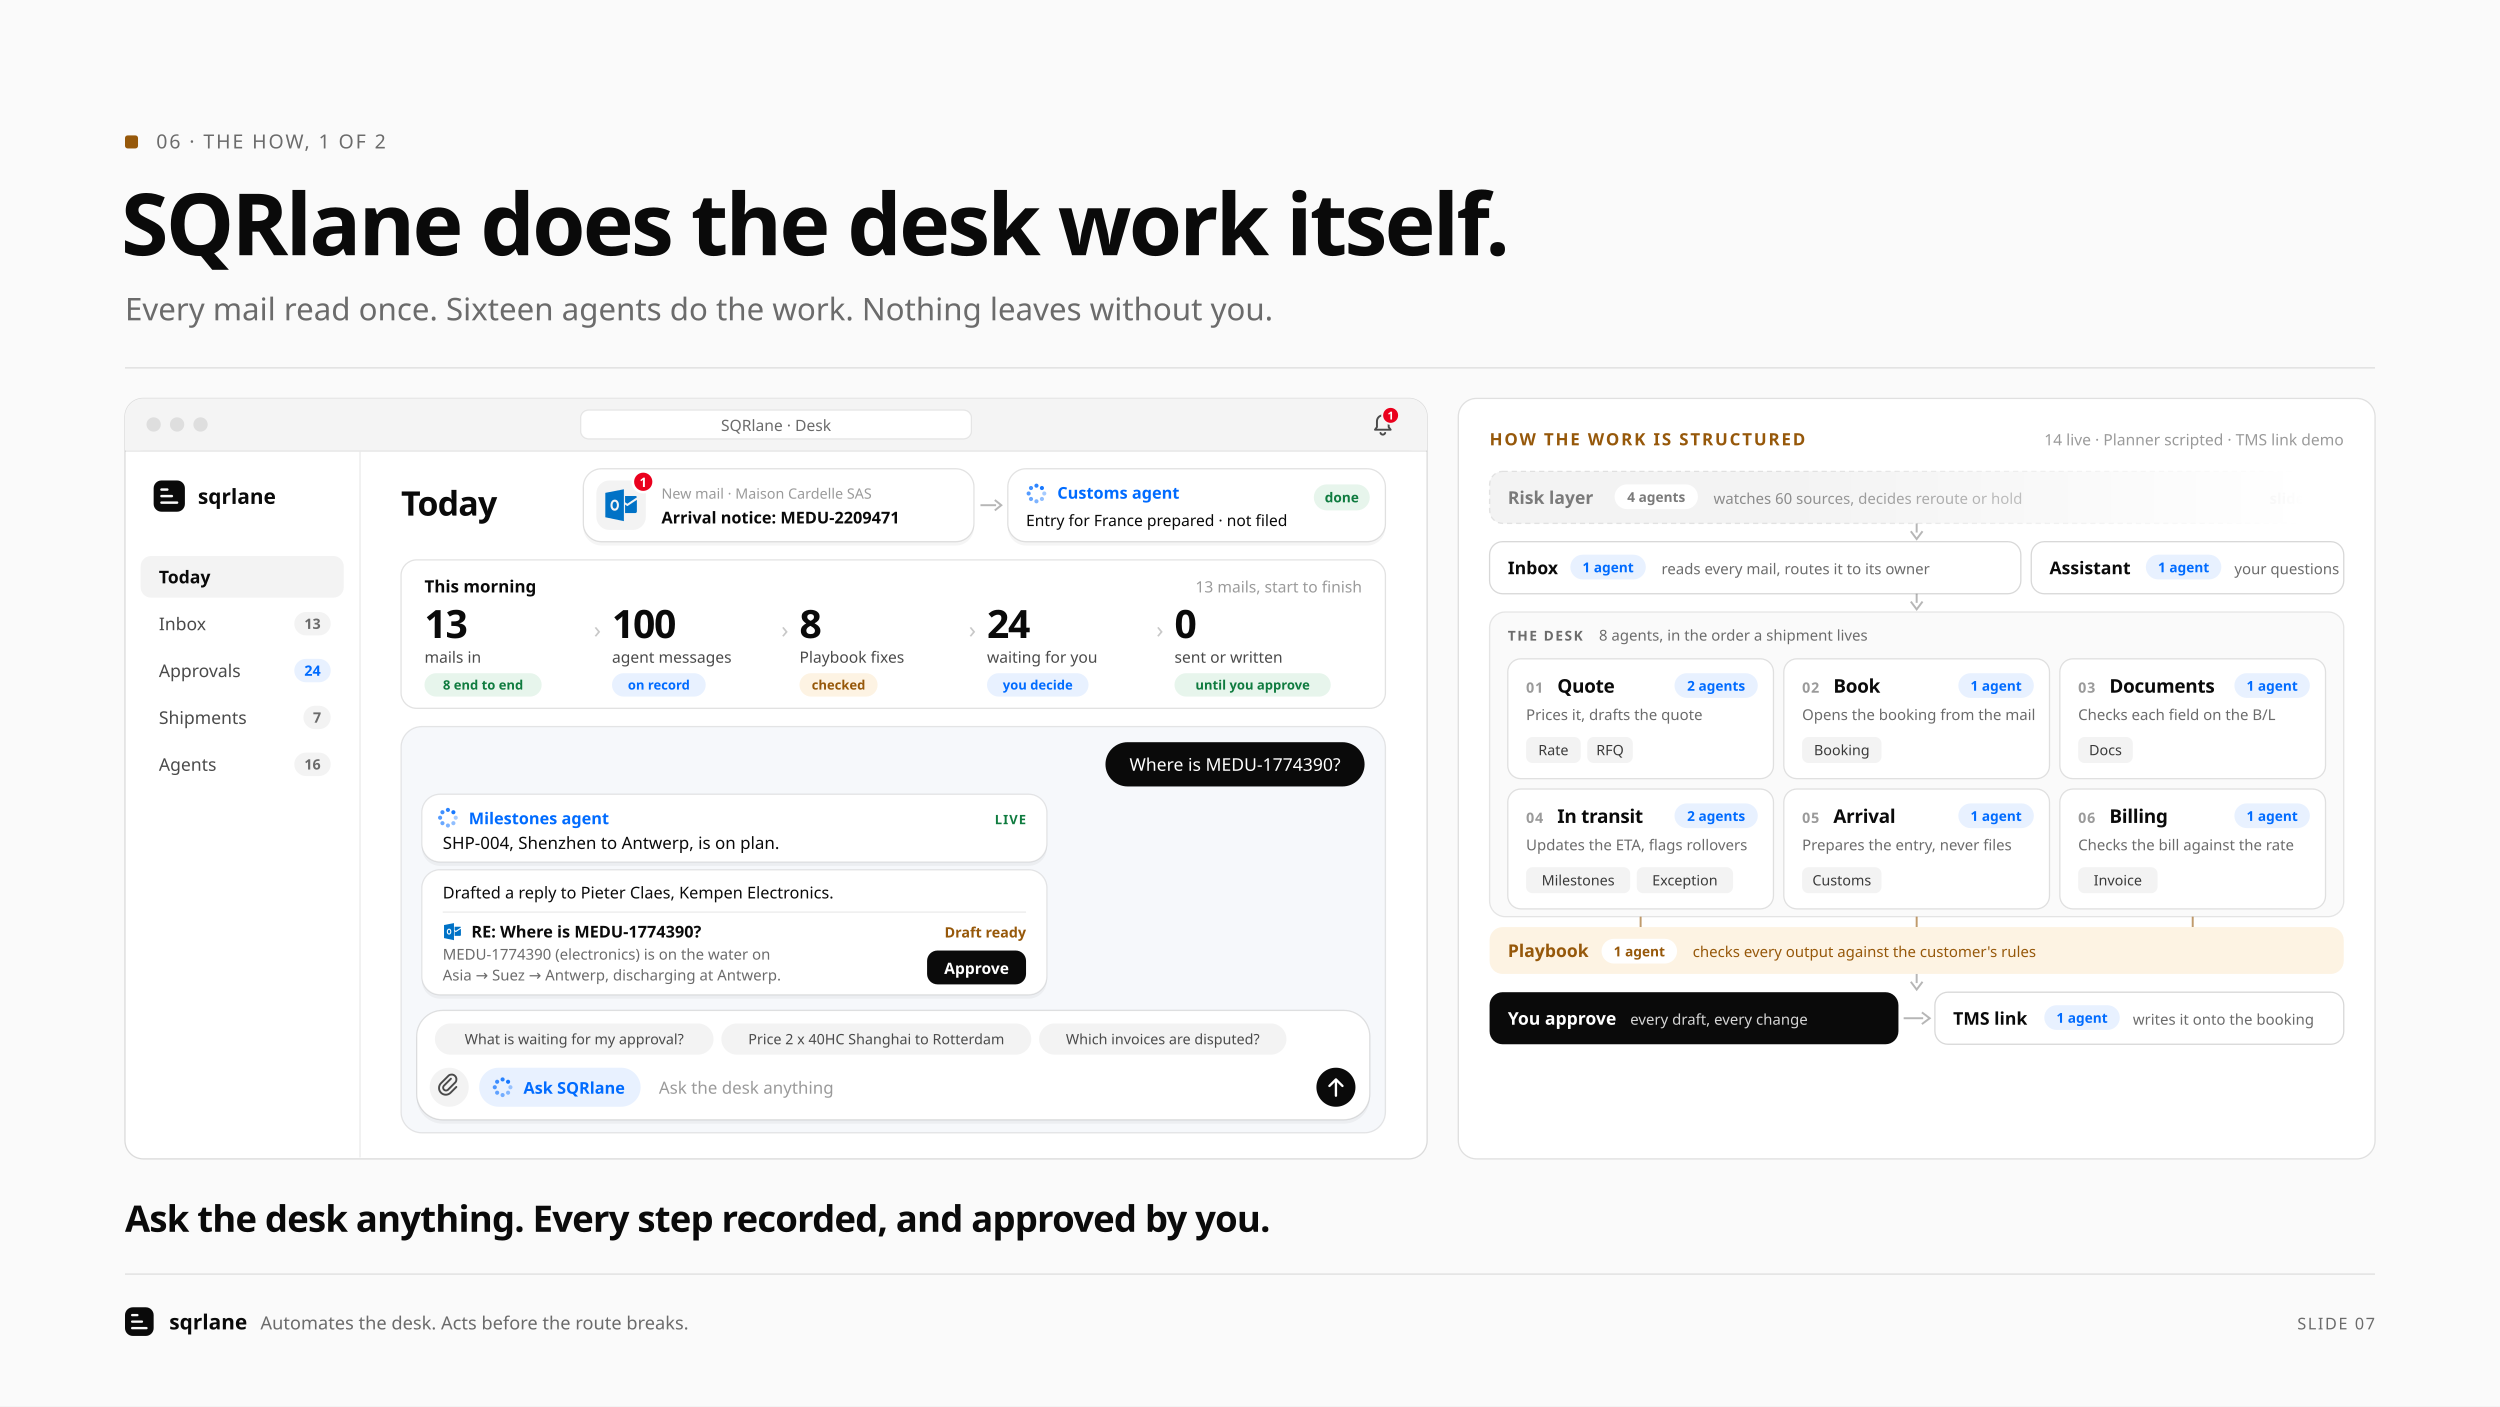
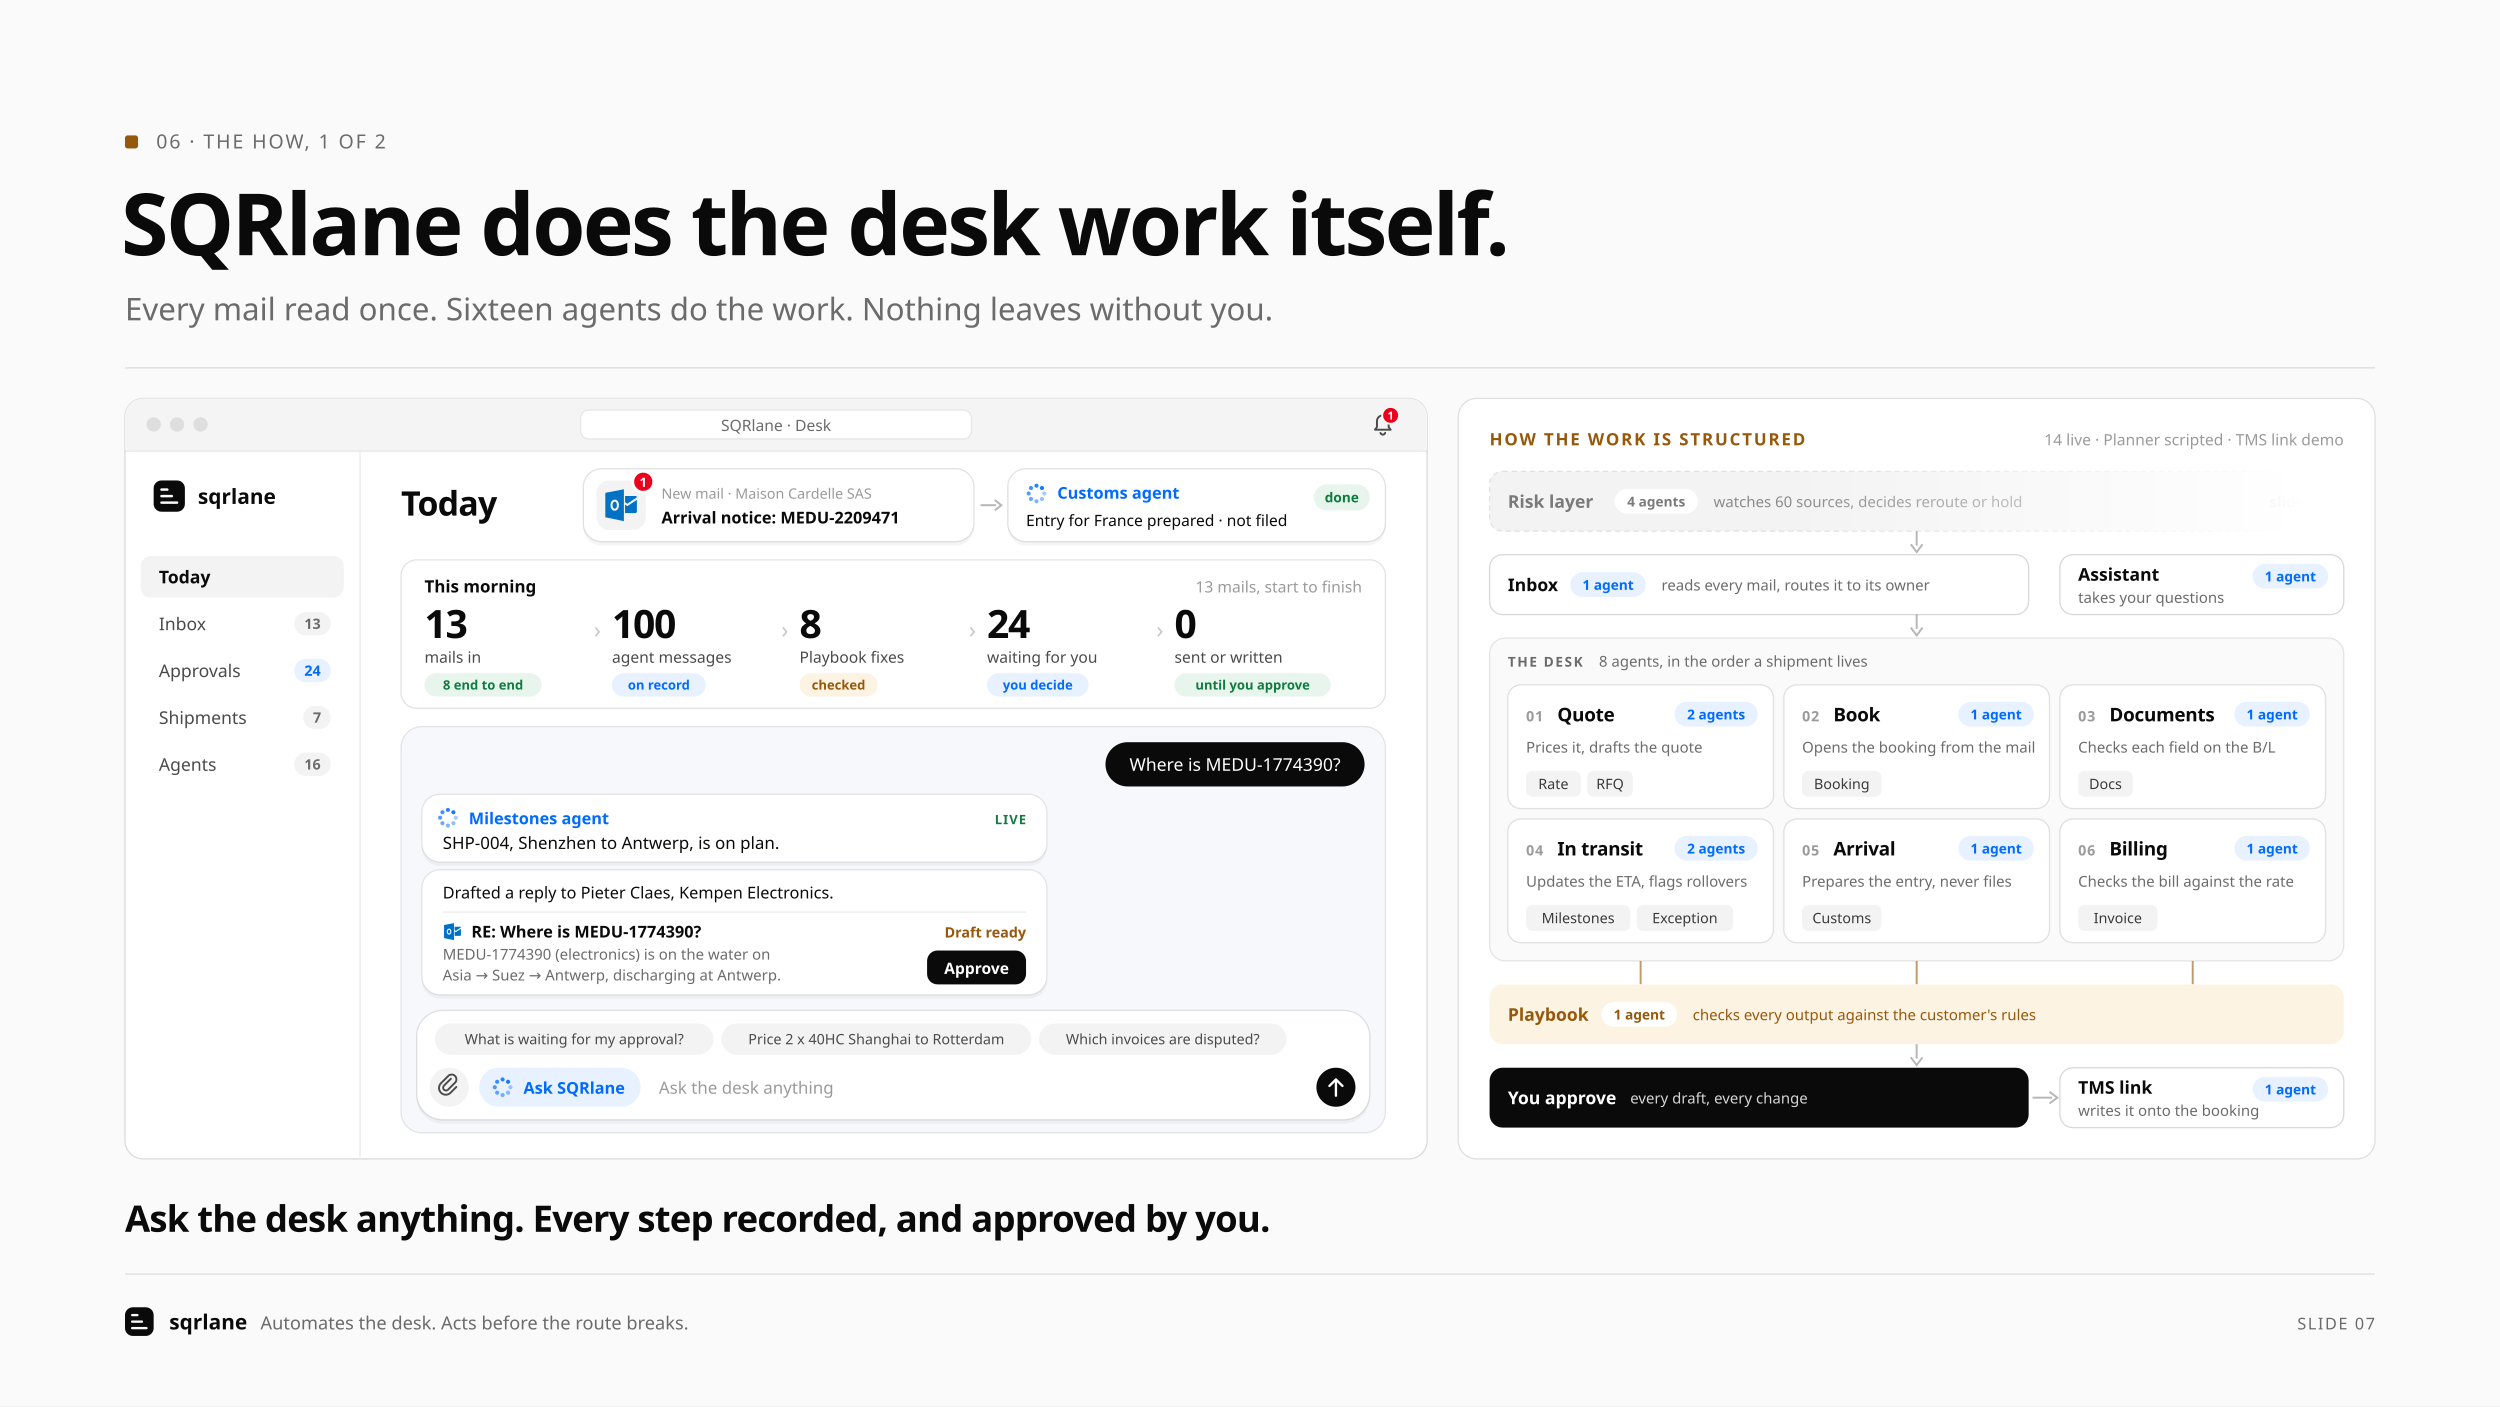
<svg xmlns="http://www.w3.org/2000/svg" width="1920" height="1080" viewBox="0 0 1920 1080">
  <rect id="background" x="0" y="0" width="1920" height="1080" fill="#FAFAFA" />
  <g id="header">
    <rect x="96" y="104" width="10" height="10" rx="2" fill="#96580A" />
    <text x="120" y="114" font-family="Geist" font-size="15" font-weight="500" fill="#6B6B6B" letter-spacing="1.44">06 · THE HOW, 1 OF 2</text>
    <text x="93" y="196" font-family="Geist" font-size="66" font-weight="600" fill="#0A0A0A" letter-spacing="-2">SQRlane does the desk work itself.</text>
    <text x="96" y="246" font-family="Geist" font-size="24" font-weight="400" fill="#6B6B6B">Every mail read once. Sixteen agents do the work. Nothing leaves without you.</text>
    <rect x="96" y="282" width="1728" height="1" fill="#0A0A0A" fill-opacity="0.12" />
  </g>
  <g id="dashboard">
    <rect x="96" y="306" width="1000" height="584" rx="14" fill="#FFFFFF" stroke="#0A0A0A" stroke-opacity="0.14" />
    <g id="window-bar">
      <rect x="96" y="306" width="1000" height="40" rx="14" fill="#F4F4F4" />
      <rect x="96" y="332" width="1000" height="14" fill="#F4F4F4" />
      <rect x="96" y="346" width="1000" height="1" fill="#0A0A0A" fill-opacity="0.09" />
      <circle cx="118" cy="326" r="5.5" fill="#DEDEDE" />
      <circle cx="136" cy="326" r="5.5" fill="#DEDEDE" />
      <circle cx="154" cy="326" r="5.5" fill="#DEDEDE" />
      <rect x="446.0" y="315" width="300" height="22" rx="6" fill="#FFFFFF" stroke="#0A0A0A" stroke-opacity="0.08" />
      <text x="596.0" y="331" font-family="Geist" font-size="12" font-weight="500" fill="#6B6B6B" text-anchor="middle">SQRlane · Desk</text>
    </g>
    <g id="sidebar">
      <rect x="276" y="347" width="1" height="542" fill="#0A0A0A" fill-opacity="0.08" />
      <rect x="118" y="369" width="24" height="24" rx="6" fill="#0A0A0A" />
      <path d="M124 386h12 M124 381h8 M124 376h4.5" stroke="#FAFAFA" stroke-width="1.9" stroke-linecap="round" fill="none" />
      <text x="152" y="387" font-family="Geist" font-size="16" font-weight="600" fill="#0A0A0A">sqrlane</text>
      <rect x="108" y="427" width="156" height="32" rx="8" fill="#F3F3F3" />
      <text x="122" y="448" font-family="Geist" font-size="13.5" font-weight="600" fill="#0A0A0A">Today</text>
      <text x="122" y="484" font-family="Geist" font-size="13.5" font-weight="500" fill="#4A4A4A">Inbox</text>
      <rect x="226" y="470" width="28" height="18" rx="9" fill="#F3F3F3" />
      <text x="240.0" y="483" font-family="Geist" font-size="11" font-weight="600" fill="#6B6B6B" text-anchor="middle">13</text>
      <text x="122" y="520" font-family="Geist" font-size="13.5" font-weight="500" fill="#4A4A4A">Approvals</text>
      <rect x="226" y="506" width="28" height="18" rx="9" fill="#E8F1FF" />
      <text x="240.0" y="519" font-family="Geist" font-size="11" font-weight="600" fill="#006BFF" text-anchor="middle">24</text>
      <text x="122" y="556" font-family="Geist" font-size="13.5" font-weight="500" fill="#4A4A4A">Shipments</text>
      <rect x="233" y="542" width="21" height="18" rx="9" fill="#F3F3F3" />
      <text x="243.5" y="555" font-family="Geist" font-size="11" font-weight="600" fill="#6B6B6B" text-anchor="middle">7</text>
      <text x="122" y="592" font-family="Geist" font-size="13.5" font-weight="500" fill="#4A4A4A">Agents</text>
      <rect x="226" y="578" width="28" height="18" rx="9" fill="#F3F3F3" />
      <text x="240.0" y="591" font-family="Geist" font-size="11" font-weight="600" fill="#6B6B6B" text-anchor="middle">16</text>
    </g>
    <g id="notifications">
      <path d="M1056 330 h12 l-1.5 -2 v-4.5 a4.5 4.5 0 0 0 -9 0 v4.5 z M1060.2 332.5 a1.9 1.9 0 0 0 3.6 0" stroke="#4A4A4A" stroke-width="1.5" fill="none" stroke-linejoin="round" stroke-linecap="round" />
      <circle cx="1068" cy="319" r="6.5" fill="#EA001D" stroke="#F4F4F4" stroke-width="1.5" />
      <text x="1068" y="322.2" font-family="Geist" font-size="8.5" font-weight="700" fill="#FFFFFF" text-anchor="middle">1</text>
    </g>
    <g id="page-header">
      <text x="308" y="396" font-family="Geist" font-size="26" font-weight="600" fill="#0A0A0A" letter-spacing="-0.6">Today</text>
    </g>
    <g id="popup-mail">
      <rect x="448" y="363" width="300" height="56" rx="14" fill="#0A0A0A" fill-opacity="0.04" />
      <rect x="448" y="360" width="300" height="56" rx="14" fill="#FFFFFF" stroke="#0A0A0A" stroke-opacity="0.12" />
      <rect x="458" y="369" width="38" height="38" rx="10" fill="#F3F3F3" />
      <g id="mark-outlook" transform="translate(463.0 374.0) scale(0.875)">
        <path fill="#0072c6" d="M19.484 7.937v5.477l1.916 1.205a.5.5 0 0 0 .21 0l8.238-5.554a1.174 1.174 0 0 0-.959-1.128Z" />
        <path fill="#0072c6" d="m19.484 15.457l1.747 1.2a.52.52 0 0 0 .543 0c-.3.181 8.073-5.378 8.073-5.378v10.066a1.408 1.408 0 0 1-1.49 1.555h-8.874zm-9.044-2.525a1.61 1.61 0 0 0-1.42.838a4.13 4.13 0 0 0-.526 2.218A4.05 4.05 0 0 0 9.02 18.2a1.6 1.6 0 0 0 2.771.022a4 4 0 0 0 .515-2.2a4.37 4.37 0 0 0-.5-2.281a1.54 1.54 0 0 0-1.366-.809" />
        <path fill="#0072c6" d="M2.153 5.155v21.427L18.453 30V2Zm10.908 14.336a3.23 3.23 0 0 1-2.7 1.361a3.19 3.19 0 0 1-2.64-1.318A5.46 5.46 0 0 1 6.706 16.1a5.87 5.87 0 0 1 1.036-3.616a3.27 3.27 0 0 1 2.744-1.384a3.12 3.12 0 0 1 2.61 1.321a5.64 5.64 0 0 1 1 3.484a5.76 5.76 0 0 1-1.035 3.586" />
      </g>
      <circle cx="494" cy="370" r="8" fill="#EA001D" stroke="#FFFFFF" stroke-width="2" />
      <text x="494" y="374" font-family="Geist" font-size="10" font-weight="700" fill="#FFFFFF" text-anchor="middle">1</text>
      <text x="508" y="383" font-family="Geist" font-size="11" font-weight="500" fill="#9A9A9A">New mail · Maison Cardelle SAS</text>
      <text x="508" y="402" font-family="Geist" font-size="12.5" font-weight="600" fill="#0A0A0A">Arrival notice: MEDU-2209471</text>
    </g>
    <path d="M753 388.0 L765 388.0" stroke="#0A0A0A" stroke-opacity="0.3" stroke-width="1.5" fill="none" />
    <path d="M764 384.0 L769 388.0 L764 392.0" stroke="#0A0A0A" stroke-opacity="0.3" stroke-width="1.5" fill="none" />
    <g id="popup-agent">
      <rect x="774" y="363" width="290" height="56" rx="14" fill="#0A0A0A" fill-opacity="0.04" />
      <rect x="774" y="360" width="290" height="56" rx="14" fill="#FFFFFF" stroke="#0A0A0A" stroke-opacity="0.12" />
      <circle cx="802.0" cy="379.0" r="1.6" fill="#006BFF" fill-opacity="0.35" />
      <circle cx="800.2" cy="383.2" r="1.6" fill="#006BFF" fill-opacity="0.43" />
      <circle cx="796.0" cy="385.0" r="1.6" fill="#006BFF" fill-opacity="0.51" />
      <circle cx="791.8" cy="383.2" r="1.6" fill="#006BFF" fill-opacity="0.59" />
      <circle cx="790.0" cy="379.0" r="1.6" fill="#006BFF" fill-opacity="0.67" />
      <circle cx="791.8" cy="374.8" r="1.6" fill="#006BFF" fill-opacity="0.75" />
      <circle cx="796.0" cy="373.0" r="1.6" fill="#006BFF" fill-opacity="0.83" />
      <circle cx="800.2" cy="374.8" r="1.6" fill="#006BFF" fill-opacity="0.91" />
      <text x="812" y="383" font-family="Geist" font-size="12.5" font-weight="600" fill="#006BFF">Customs agent</text>
      <g id="customs-done">
        <rect x="1009" y="372" width="43" height="20" rx="10.0" fill="#E7F5EC" />
        <text x="1030.5" y="385.78" font-family="Geist" font-size="10.5" font-weight="600" fill="#0F7B3F" text-anchor="middle">done</text>
      </g>
      <g id="customs-result">
        <text x="788" y="404" font-family="Geist" font-size="12" font-weight="400" fill="#0A0A0A">Entry for France prepared · not filed</text>
      </g>
    </g>
    <g id="the-morning">
      <rect x="308" y="430" width="756" height="114" rx="12" fill="#FFFFFF" stroke="#0A0A0A" stroke-opacity="0.12" />
      <text x="326" y="455" font-family="Geist" font-size="13" font-weight="600" fill="#0A0A0A">This morning</text>
      <text x="1046" y="455" font-family="Geist" font-size="12" font-weight="400" fill="#9A9A9A" text-anchor="end">13 mails, start to finish</text>
      <text x="326.0" y="490" font-family="Geist" font-size="30" font-weight="600" fill="#0A0A0A" letter-spacing="-1">13</text>
      <text x="326.0" y="509" font-family="Geist" font-size="12" font-weight="500" fill="#4A4A4A">mails in</text>
      <rect x="326.0" y="517" width="90" height="18" rx="9.0" fill="#E7F5EC" />
      <text x="371.0" y="529.6" font-family="Geist" font-size="10" font-weight="600" fill="#0F7B3F" text-anchor="middle">8 end to end</text>
      <text x="456.0" y="490" font-family="Geist" font-size="18" font-weight="400" fill="#C8C8C8">›</text>
      <text x="470.0" y="490" font-family="Geist" font-size="30" font-weight="600" fill="#0A0A0A" letter-spacing="-1">100</text>
      <text x="470.0" y="509" font-family="Geist" font-size="12" font-weight="500" fill="#4A4A4A">agent messages</text>
      <rect x="470.0" y="517" width="72" height="18" rx="9.0" fill="#E8F1FF" />
      <text x="506.0" y="529.6" font-family="Geist" font-size="10" font-weight="600" fill="#006BFF" text-anchor="middle">on record</text>
      <text x="600.0" y="490" font-family="Geist" font-size="18" font-weight="400" fill="#C8C8C8">›</text>
      <text x="614.0" y="490" font-family="Geist" font-size="30" font-weight="600" fill="#0A0A0A" letter-spacing="-1">8</text>
      <text x="614.0" y="509" font-family="Geist" font-size="12" font-weight="500" fill="#4A4A4A">Playbook fixes</text>
      <rect x="614.0" y="517" width="60" height="18" rx="9.0" fill="#FDF3E3" />
      <text x="644.0" y="529.6" font-family="Geist" font-size="10" font-weight="600" fill="#96580A" text-anchor="middle">checked</text>
      <text x="744.0" y="490" font-family="Geist" font-size="18" font-weight="400" fill="#C8C8C8">›</text>
      <text x="758.0" y="490" font-family="Geist" font-size="30" font-weight="600" fill="#0A0A0A" letter-spacing="-1">24</text>
      <text x="758.0" y="509" font-family="Geist" font-size="12" font-weight="500" fill="#4A4A4A">waiting for you</text>
      <rect x="758.0" y="517" width="78" height="18" rx="9.0" fill="#E8F1FF" />
      <text x="797.0" y="529.6" font-family="Geist" font-size="10" font-weight="600" fill="#006BFF" text-anchor="middle">you decide</text>
      <text x="888.0" y="490" font-family="Geist" font-size="18" font-weight="400" fill="#C8C8C8">›</text>
      <text x="902.0" y="490" font-family="Geist" font-size="30" font-weight="600" fill="#0A0A0A" letter-spacing="-1">0</text>
      <text x="902.0" y="509" font-family="Geist" font-size="12" font-weight="500" fill="#4A4A4A">sent or written</text>
      <rect x="902.0" y="517" width="120" height="18" rx="9.0" fill="#E7F5EC" />
      <text x="962.0" y="529.6" font-family="Geist" font-size="10" font-weight="600" fill="#0F7B3F" text-anchor="middle">until you approve</text>
    </g>
    <g id="chat-window">
      <rect x="308" y="558" width="756" height="312" rx="16" fill="#F6F8FB" stroke="#0A0A0A" stroke-opacity="0.10" />
      <g id="chat-question">
        <rect x="849" y="570" width="199" height="34" rx="17" fill="#0A0A0A" />
        <text x="948.5" y="592" font-family="Geist" font-size="13.5" font-weight="500" fill="#FFFFFF" text-anchor="middle">Where is MEDU-1774390?</text>
      </g>
      <g id="chat-answer">
        <rect x="324" y="613" width="480" height="52" rx="14" fill="#0A0A0A" fill-opacity="0.04" />
        <rect x="324" y="610" width="480" height="52" rx="14" fill="#FFFFFF" stroke="#0A0A0A" stroke-opacity="0.1" />
        <circle cx="350.0" cy="628.0" r="1.6" fill="#006BFF" fill-opacity="0.35" />
        <circle cx="348.2" cy="632.2" r="1.6" fill="#006BFF" fill-opacity="0.43" />
        <circle cx="344.0" cy="634.0" r="1.6" fill="#006BFF" fill-opacity="0.51" />
        <circle cx="339.8" cy="632.2" r="1.6" fill="#006BFF" fill-opacity="0.59" />
        <circle cx="338.0" cy="628.0" r="1.6" fill="#006BFF" fill-opacity="0.67" />
        <circle cx="339.8" cy="623.8" r="1.6" fill="#006BFF" fill-opacity="0.75" />
        <circle cx="344.0" cy="622.0" r="1.6" fill="#006BFF" fill-opacity="0.83" />
        <circle cx="348.2" cy="623.8" r="1.6" fill="#006BFF" fill-opacity="0.91" />
        <text x="360" y="633" font-family="Geist" font-size="12.5" font-weight="600" fill="#006BFF">Milestones agent</text>
        <text x="788" y="633" font-family="Geist" font-size="10" font-weight="700" fill="#0F7B3F" text-anchor="end" letter-spacing="0.8">LIVE</text>
        <text x="340" y="652" font-family="Geist" font-size="13" font-weight="400" fill="#0A0A0A">SHP-004, Shenzhen to Antwerp, is on plan.</text>
      </g>
      <g id="chat-draft">
        <rect x="324" y="671" width="480" height="96" rx="14" fill="#0A0A0A" fill-opacity="0.04" />
        <rect x="324" y="668" width="480" height="96" rx="14" fill="#FFFFFF" stroke="#0A0A0A" stroke-opacity="0.1" />
        <text x="340" y="690" font-family="Geist" font-size="12.5" font-weight="500" fill="#0A0A0A">Drafted a reply to Pieter Claes, Kempen Electronics.</text>
        <rect x="340" y="700" width="448" height="1" fill="#0A0A0A" fill-opacity="0.08" />
        <g id="mark-outlook" transform="translate(340.0 708.0) scale(0.4688)">
          <path fill="#0072c6" d="M19.484 7.937v5.477l1.916 1.205a.5.5 0 0 0 .21 0l8.238-5.554a1.174 1.174 0 0 0-.959-1.128Z" />
          <path fill="#0072c6" d="m19.484 15.457l1.747 1.2a.52.52 0 0 0 .543 0c-.3.181 8.073-5.378 8.073-5.378v10.066a1.408 1.408 0 0 1-1.49 1.555h-8.874zm-9.044-2.525a1.61 1.61 0 0 0-1.42.838a4.13 4.13 0 0 0-.526 2.218A4.05 4.05 0 0 0 9.02 18.2a1.6 1.6 0 0 0 2.771.022a4 4 0 0 0 .515-2.2a4.37 4.37 0 0 0-.5-2.281a1.54 1.54 0 0 0-1.366-.809" />
          <path fill="#0072c6" d="M2.153 5.155v21.427L18.453 30V2Zm10.908 14.336a3.23 3.23 0 0 1-2.7 1.361a3.19 3.19 0 0 1-2.64-1.318A5.46 5.46 0 0 1 6.706 16.1a5.87 5.87 0 0 1 1.036-3.616a3.27 3.27 0 0 1 2.744-1.384a3.12 3.12 0 0 1 2.61 1.321a5.64 5.64 0 0 1 1 3.484a5.76 5.76 0 0 1-1.035 3.586" />
        </g>
        <text x="362" y="720" font-family="Geist" font-size="12.5" font-weight="600" fill="#0A0A0A">RE: Where is MEDU-1774390?</text>
        <text x="340" y="737" font-family="Geist" font-size="11.5" font-weight="400" fill="#6B6B6B">MEDU-1774390 (electronics) is on the water on</text>
        <text x="340" y="753" font-family="Geist" font-size="11.5" font-weight="400" fill="#6B6B6B">Asia → Suez → Antwerp, discharging at Antwerp.</text>
        <text x="788" y="720" font-family="Geist" font-size="11" font-weight="600" fill="#96580A" text-anchor="end">Draft ready</text>
        <rect x="712" y="730" width="76" height="26" rx="8" fill="#0A0A0A" />
        <text x="750" y="748" font-family="Geist" font-size="12" font-weight="600" fill="#FFFFFF" text-anchor="middle">Approve</text>
      </g>
      <g id="chat-input">
        <rect x="320" y="779" width="732" height="84" rx="20" fill="#0A0A0A" fill-opacity="0.04" />
        <rect x="320" y="776" width="732" height="84" rx="20" fill="#FFFFFF" stroke="#0A0A0A" stroke-opacity="0.12" />
        <rect x="334" y="786" width="214" height="24" rx="12" fill="#F3F3F3" />
        <text x="441.0" y="802" font-family="Geist" font-size="11" font-weight="500" fill="#4A4A4A" text-anchor="middle">What is waiting for my approval?</text>
        <rect x="554" y="786" width="238" height="24" rx="12" fill="#F3F3F3" />
        <text x="673.0" y="802" font-family="Geist" font-size="11" font-weight="500" fill="#4A4A4A" text-anchor="middle">Price 2 x 40HC Shanghai to Rotterdam</text>
        <rect x="798" y="786" width="190" height="24" rx="12" fill="#F3F3F3" />
        <text x="893.0" y="802" font-family="Geist" font-size="11" font-weight="500" fill="#4A4A4A" text-anchor="middle">Which invoices are disputed?</text>
        <rect x="330" y="820" width="30" height="30" rx="15" fill="#F3F3F3" />
        <path d="M350 830 l-7.5 7.5 a3 3 0 0 0 4.2 4.2 l8 -8 a5 5 0 0 0 -7 -7 l-8 8 a7 7 0 0 0 9.9 9.9 l6 -6" transform="translate(-2 -2) scale(0.74) translate(120.7 292.2)" stroke="#4A4A4A" stroke-width="2" fill="none" stroke-linecap="round" />
        <rect x="368" y="820" width="124" height="30" rx="15" fill="#E8F1FF" />
        <circle cx="392.0" cy="835.0" r="1.6" fill="#006BFF" fill-opacity="0.35" />
        <circle cx="390.2" cy="839.2" r="1.6" fill="#006BFF" fill-opacity="0.43" />
        <circle cx="386.0" cy="841.0" r="1.6" fill="#006BFF" fill-opacity="0.51" />
        <circle cx="381.8" cy="839.2" r="1.6" fill="#006BFF" fill-opacity="0.59" />
        <circle cx="380.0" cy="835.0" r="1.6" fill="#006BFF" fill-opacity="0.67" />
        <circle cx="381.8" cy="830.8" r="1.6" fill="#006BFF" fill-opacity="0.75" />
        <circle cx="386.0" cy="829.0" r="1.6" fill="#006BFF" fill-opacity="0.83" />
        <circle cx="390.2" cy="830.8" r="1.6" fill="#006BFF" fill-opacity="0.91" />
        <text x="402" y="840" font-family="Geist" font-size="12.5" font-weight="600" fill="#006BFF">Ask SQRlane</text>
        <text x="506" y="840" font-family="Geist" font-size="13" font-weight="400" fill="#9A9A9A">Ask the desk anything</text>
        <circle cx="1026" cy="835" r="15" fill="#0A0A0A" />
        <path d="M1026 841.5 v-12.5 M1021 834 l5 -5 l5 5" stroke="#FFFFFF" stroke-width="1.8" fill="none" stroke-linecap="round" stroke-linejoin="round" />
      </g>
    </g>
  </g>
  <g id="how-the-work-is-structured">
    <rect x="1120" y="306" width="704" height="584" rx="14" fill="#FFFFFF" stroke="#0A0A0A" stroke-opacity="0.12" />
    <text x="1144" y="342" font-family="Geist" font-size="13" font-weight="600" fill="#96580A" letter-spacing="1.4">HOW THE WORK IS STRUCTURED</text>
    <text x="1800" y="342" font-family="Geist" font-size="12" font-weight="500" fill="#9A9A9A" text-anchor="end">14 live · Planner scripted · TMS link demo</text>
    <g id="risk-layer">
-       <rect x="1144" y="362" width="656" height="40" rx="10" fill="#F3F3F3" stroke="#0A0A0A" stroke-opacity="0.10" stroke-dasharray="4 3" />
-       <text x="1158" y="387" font-family="Geist" font-size="13.5" font-weight="600" fill="#7A7A7A">Risk layer</text>
-       <rect x="1240" y="372" width="64" height="19" rx="9.5" fill="#FFFFFF" />
-       <text x="1272.0" y="385.5" font-family="Geist" font-size="10.5" font-weight="600" fill="#7A7A7A" text-anchor="middle">4 agents</text>
-       <text x="1316" y="387" font-family="Geist" font-size="11.5" font-weight="400" fill="#8A8A8A">watches 60 sources, decides reroute or hold</text>
-       <text x="1786" y="387" font-family="Geist" font-size="11.5" font-weight="600" fill="#8A8A8A" text-anchor="end">slide 08</text>
+       <rect x="1144" y="362" width="656" height="46" rx="10" fill="#F3F3F3" stroke="#0A0A0A" stroke-opacity="0.10" stroke-dasharray="4 3" />
+       <text x="1158" y="390.0" font-family="Geist" font-size="13.5" font-weight="600" fill="#7A7A7A">Risk layer</text>
+       <rect x="1240" y="375.5" width="64" height="19" rx="9.5" fill="#FFFFFF" />
+       <text x="1272.0" y="389.0" font-family="Geist" font-size="10.5" font-weight="600" fill="#7A7A7A" text-anchor="middle">4 agents</text>
+       <text x="1316" y="389.5" font-family="Geist" font-size="11.5" font-weight="400" fill="#8A8A8A">watches 60 sources, decides reroute or hold</text>
+       <text x="1786" y="389.5" font-family="Geist" font-size="11.5" font-weight="600" fill="#8A8A8A" text-anchor="end">slide 08</text>
      <defs>
        <linearGradient id="risk-fade" x1="0" y1="0" x2="1" y2="0">
          <stop offset="0.35" stop-color="#FFFFFF" stop-opacity="0" />
          <stop offset="0.95" stop-color="#FFFFFF" stop-opacity="1" />
        </linearGradient>
      </defs>
-       <rect x="1142" y="360" width="660" height="44" fill="url(#risk-fade)" />
-     </g>
-     <path d="M1472.0 402 L1472.0 409" stroke="#0A0A0A" stroke-opacity="0.3" stroke-width="1.5" fill="none" />
-     <path d="M1467.5 408 L1472.0 414 L1476.5 408" stroke="#0A0A0A" stroke-opacity="0.3" stroke-width="1.5" fill="none" />
+       <rect x="1142" y="360" width="660" height="50" fill="url(#risk-fade)" />
+     </g>
+     <path d="M1472.0 408 L1472.0 419" stroke="#0A0A0A" stroke-opacity="0.3" stroke-width="1.5" fill="none" />
+     <path d="M1467.5 418 L1472.0 424 L1476.5 418" stroke="#0A0A0A" stroke-opacity="0.3" stroke-width="1.5" fill="none" />
    <g id="front-doors">
-       <rect x="1144" y="416" width="408" height="40" rx="10" fill="#FFFFFF" stroke="#0A0A0A" stroke-opacity="0.16" />
-       <text x="1158" y="441" font-family="Geist" font-size="13.5" font-weight="600" fill="#0A0A0A">Inbox</text>
-       <rect x="1206" y="426" width="58" height="19" rx="9.5" fill="#E8F1FF" />
-       <text x="1235.0" y="439.5" font-family="Geist" font-size="10.5" font-weight="600" fill="#006BFF" text-anchor="middle">1 agent</text>
-       <text x="1276" y="441" font-family="Geist" font-size="11.5" font-weight="400" fill="#6B6B6B">reads every mail, routes it to its owner</text>
-       <rect x="1560" y="416" width="240" height="40" rx="10" fill="#FFFFFF" stroke="#0A0A0A" stroke-opacity="0.16" />
-       <text x="1574" y="441" font-family="Geist" font-size="13.5" font-weight="600" fill="#0A0A0A">Assistant</text>
-       <rect x="1648" y="426" width="58" height="19" rx="9.5" fill="#E8F1FF" />
-       <text x="1677.0" y="439.5" font-family="Geist" font-size="10.5" font-weight="600" fill="#006BFF" text-anchor="middle">1 agent</text>
-       <text x="1716" y="441" font-family="Geist" font-size="11.5" font-weight="400" fill="#6B6B6B">your questions</text>
-     </g>
-     <path d="M1472.0 456 L1472.0 463" stroke="#0A0A0A" stroke-opacity="0.3" stroke-width="1.5" fill="none" />
-     <path d="M1467.5 462 L1472.0 468 L1476.5 462" stroke="#0A0A0A" stroke-opacity="0.3" stroke-width="1.5" fill="none" />
+       <rect x="1144" y="426" width="414.0" height="46" rx="10" fill="#FFFFFF" stroke="#0A0A0A" stroke-opacity="0.16" />
+       <text x="1158" y="454.0" font-family="Geist" font-size="13.5" font-weight="600" fill="#0A0A0A">Inbox</text>
+       <rect x="1206" y="439.5" width="58" height="19" rx="9.5" fill="#E8F1FF" />
+       <text x="1235.0" y="453.0" font-family="Geist" font-size="10.5" font-weight="600" fill="#006BFF" text-anchor="middle">1 agent</text>
+       <text x="1276" y="453.5" font-family="Geist" font-size="11.5" font-weight="400" fill="#6B6B6B">reads every mail, routes it to its owner</text>
+       <rect x="1582.0" y="426" width="218.0" height="46" rx="10" fill="#FFFFFF" stroke="#0A0A0A" stroke-opacity="0.16" />
+       <text x="1596.0" y="446" font-family="Geist" font-size="13.5" font-weight="600" fill="#0A0A0A">Assistant</text>
+       <rect x="1730.0" y="433" width="58" height="19" rx="9.5" fill="#E8F1FF" />
+       <text x="1759.0" y="446.5" font-family="Geist" font-size="10.5" font-weight="600" fill="#006BFF" text-anchor="middle">1 agent</text>
+       <text x="1596.0" y="463" font-family="Geist" font-size="11.5" font-weight="400" fill="#6B6B6B">takes your questions</text>
+     </g>
+     <path d="M1472.0 472 L1472.0 483" stroke="#0A0A0A" stroke-opacity="0.3" stroke-width="1.5" fill="none" />
+     <path d="M1467.5 482 L1472.0 488 L1476.5 482" stroke="#0A0A0A" stroke-opacity="0.3" stroke-width="1.5" fill="none" />
    <g id="the-desk">
-       <rect x="1144" y="470" width="656" height="234" rx="12" fill="#FAFAFA" stroke="#0A0A0A" stroke-opacity="0.10" />
-       <text x="1158" y="492" font-family="Geist" font-size="10.5" font-weight="700" fill="#6B6B6B" letter-spacing="1.2">THE DESK</text>
-       <text x="1228" y="492" font-family="Geist" font-size="11.5" font-weight="400" fill="#6B6B6B">8 agents, in the order a shipment lives</text>
+       <rect x="1144" y="490" width="656" height="248" rx="12" fill="#FAFAFA" stroke="#0A0A0A" stroke-opacity="0.10" />
+       <text x="1158" y="512" font-family="Geist" font-size="10.5" font-weight="700" fill="#6B6B6B" letter-spacing="1.2">THE DESK</text>
+       <text x="1228" y="512" font-family="Geist" font-size="11.5" font-weight="400" fill="#6B6B6B">8 agents, in the order a shipment lives</text>
      <g id="stage-quote">
-         <rect x="1158.0" y="506" width="204.0" height="92" rx="10" fill="#FFFFFF" stroke="#0A0A0A" stroke-opacity="0.12" />
-         <text x="1172.0" y="532" font-family="Geist" font-size="11" font-weight="700" fill="#9A9A9A" letter-spacing="0.6">01</text>
-         <text x="1196.0" y="532" font-family="Geist" font-size="14.5" font-weight="600" fill="#0A0A0A" letter-spacing="-0.2">Quote</text>
-         <rect x="1286.0" y="517" width="64" height="19" rx="9.5" fill="#E8F1FF" />
-         <text x="1318.0" y="530.5" font-family="Geist" font-size="10.5" font-weight="600" fill="#006BFF" text-anchor="middle">2 agents</text>
-         <text x="1172.0" y="553" font-family="Geist" font-size="11.5" font-weight="400" fill="#6B6B6B">Prices it, drafts the quote</text>
-         <rect x="1172.0" y="566" width="42" height="20" rx="5" fill="#F3F3F3" />
-         <text x="1193.0" y="580" font-family="Geist" font-size="11" font-weight="500" fill="#3A3A3A" text-anchor="middle">Rate</text>
-         <rect x="1219.0" y="566" width="35" height="20" rx="5" fill="#F3F3F3" />
-         <text x="1236.5" y="580" font-family="Geist" font-size="11" font-weight="500" fill="#3A3A3A" text-anchor="middle">RFQ</text>
+         <rect x="1158.0" y="526" width="204.0" height="95" rx="10" fill="#FFFFFF" stroke="#0A0A0A" stroke-opacity="0.12" />
+         <text x="1172.0" y="554" font-family="Geist" font-size="11" font-weight="700" fill="#9A9A9A" letter-spacing="0.6">01</text>
+         <text x="1196.0" y="554" font-family="Geist" font-size="14.5" font-weight="600" fill="#0A0A0A" letter-spacing="-0.2">Quote</text>
+         <rect x="1286.0" y="539" width="64" height="19" rx="9.5" fill="#E8F1FF" />
+         <text x="1318.0" y="552.5" font-family="Geist" font-size="10.5" font-weight="600" fill="#006BFF" text-anchor="middle">2 agents</text>
+         <text x="1172.0" y="578" font-family="Geist" font-size="11.5" font-weight="400" fill="#6B6B6B">Prices it, drafts the quote</text>
+         <rect x="1172.0" y="592" width="42" height="20" rx="5" fill="#F3F3F3" />
+         <text x="1193.0" y="606" font-family="Geist" font-size="11" font-weight="500" fill="#3A3A3A" text-anchor="middle">Rate</text>
+         <rect x="1219.0" y="592" width="35" height="20" rx="5" fill="#F3F3F3" />
+         <text x="1236.5" y="606" font-family="Geist" font-size="11" font-weight="500" fill="#3A3A3A" text-anchor="middle">RFQ</text>
      </g>
      <g id="stage-book">
-         <rect x="1370.0" y="506" width="204.0" height="92" rx="10" fill="#FFFFFF" stroke="#0A0A0A" stroke-opacity="0.12" />
-         <text x="1384.0" y="532" font-family="Geist" font-size="11" font-weight="700" fill="#9A9A9A" letter-spacing="0.6">02</text>
-         <text x="1408.0" y="532" font-family="Geist" font-size="14.5" font-weight="600" fill="#0A0A0A" letter-spacing="-0.2">Book</text>
-         <rect x="1504.0" y="517" width="58" height="19" rx="9.5" fill="#E8F1FF" />
-         <text x="1533.0" y="530.5" font-family="Geist" font-size="10.5" font-weight="600" fill="#006BFF" text-anchor="middle">1 agent</text>
-         <text x="1384.0" y="553" font-family="Geist" font-size="11.5" font-weight="400" fill="#6B6B6B">Opens the booking from the mail</text>
-         <rect x="1384.0" y="566" width="61" height="20" rx="5" fill="#F3F3F3" />
-         <text x="1414.5" y="580" font-family="Geist" font-size="11" font-weight="500" fill="#3A3A3A" text-anchor="middle">Booking</text>
+         <rect x="1370.0" y="526" width="204.0" height="95" rx="10" fill="#FFFFFF" stroke="#0A0A0A" stroke-opacity="0.12" />
+         <text x="1384.0" y="554" font-family="Geist" font-size="11" font-weight="700" fill="#9A9A9A" letter-spacing="0.6">02</text>
+         <text x="1408.0" y="554" font-family="Geist" font-size="14.5" font-weight="600" fill="#0A0A0A" letter-spacing="-0.2">Book</text>
+         <rect x="1504.0" y="539" width="58" height="19" rx="9.5" fill="#E8F1FF" />
+         <text x="1533.0" y="552.5" font-family="Geist" font-size="10.5" font-weight="600" fill="#006BFF" text-anchor="middle">1 agent</text>
+         <text x="1384.0" y="578" font-family="Geist" font-size="11.5" font-weight="400" fill="#6B6B6B">Opens the booking from the mail</text>
+         <rect x="1384.0" y="592" width="61" height="20" rx="5" fill="#F3F3F3" />
+         <text x="1414.5" y="606" font-family="Geist" font-size="11" font-weight="500" fill="#3A3A3A" text-anchor="middle">Booking</text>
      </g>
      <g id="stage-documents">
-         <rect x="1582.0" y="506" width="204.0" height="92" rx="10" fill="#FFFFFF" stroke="#0A0A0A" stroke-opacity="0.12" />
-         <text x="1596.0" y="532" font-family="Geist" font-size="11" font-weight="700" fill="#9A9A9A" letter-spacing="0.6">03</text>
-         <text x="1620.0" y="532" font-family="Geist" font-size="14.5" font-weight="600" fill="#0A0A0A" letter-spacing="-0.2">Documents</text>
-         <rect x="1716.0" y="517" width="58" height="19" rx="9.5" fill="#E8F1FF" />
-         <text x="1745.0" y="530.5" font-family="Geist" font-size="10.5" font-weight="600" fill="#006BFF" text-anchor="middle">1 agent</text>
-         <text x="1596.0" y="553" font-family="Geist" font-size="11.5" font-weight="400" fill="#6B6B6B">Checks each field on the B/L</text>
-         <rect x="1596.0" y="566" width="42" height="20" rx="5" fill="#F3F3F3" />
-         <text x="1617.0" y="580" font-family="Geist" font-size="11" font-weight="500" fill="#3A3A3A" text-anchor="middle">Docs</text>
+         <rect x="1582.0" y="526" width="204.0" height="95" rx="10" fill="#FFFFFF" stroke="#0A0A0A" stroke-opacity="0.12" />
+         <text x="1596.0" y="554" font-family="Geist" font-size="11" font-weight="700" fill="#9A9A9A" letter-spacing="0.6">03</text>
+         <text x="1620.0" y="554" font-family="Geist" font-size="14.5" font-weight="600" fill="#0A0A0A" letter-spacing="-0.2">Documents</text>
+         <rect x="1716.0" y="539" width="58" height="19" rx="9.5" fill="#E8F1FF" />
+         <text x="1745.0" y="552.5" font-family="Geist" font-size="10.5" font-weight="600" fill="#006BFF" text-anchor="middle">1 agent</text>
+         <text x="1596.0" y="578" font-family="Geist" font-size="11.5" font-weight="400" fill="#6B6B6B">Checks each field on the B/L</text>
+         <rect x="1596.0" y="592" width="42" height="20" rx="5" fill="#F3F3F3" />
+         <text x="1617.0" y="606" font-family="Geist" font-size="11" font-weight="500" fill="#3A3A3A" text-anchor="middle">Docs</text>
      </g>
      <g id="stage-in-transit">
-         <rect x="1158.0" y="606" width="204.0" height="92" rx="10" fill="#FFFFFF" stroke="#0A0A0A" stroke-opacity="0.12" />
-         <text x="1172.0" y="632" font-family="Geist" font-size="11" font-weight="700" fill="#9A9A9A" letter-spacing="0.6">04</text>
-         <text x="1196.0" y="632" font-family="Geist" font-size="14.5" font-weight="600" fill="#0A0A0A" letter-spacing="-0.2">In transit</text>
-         <rect x="1286.0" y="617" width="64" height="19" rx="9.5" fill="#E8F1FF" />
-         <text x="1318.0" y="630.5" font-family="Geist" font-size="10.5" font-weight="600" fill="#006BFF" text-anchor="middle">2 agents</text>
-         <text x="1172.0" y="653" font-family="Geist" font-size="11.5" font-weight="400" fill="#6B6B6B">Updates the ETA, flags rollovers</text>
-         <rect x="1172.0" y="666" width="80" height="20" rx="5" fill="#F3F3F3" />
-         <text x="1212.0" y="680" font-family="Geist" font-size="11" font-weight="500" fill="#3A3A3A" text-anchor="middle">Milestones</text>
-         <rect x="1257.0" y="666" width="74" height="20" rx="5" fill="#F3F3F3" />
-         <text x="1294.0" y="680" font-family="Geist" font-size="11" font-weight="500" fill="#3A3A3A" text-anchor="middle">Exception</text>
+         <rect x="1158.0" y="629" width="204.0" height="95" rx="10" fill="#FFFFFF" stroke="#0A0A0A" stroke-opacity="0.12" />
+         <text x="1172.0" y="657" font-family="Geist" font-size="11" font-weight="700" fill="#9A9A9A" letter-spacing="0.6">04</text>
+         <text x="1196.0" y="657" font-family="Geist" font-size="14.5" font-weight="600" fill="#0A0A0A" letter-spacing="-0.2">In transit</text>
+         <rect x="1286.0" y="642" width="64" height="19" rx="9.5" fill="#E8F1FF" />
+         <text x="1318.0" y="655.5" font-family="Geist" font-size="10.5" font-weight="600" fill="#006BFF" text-anchor="middle">2 agents</text>
+         <text x="1172.0" y="681" font-family="Geist" font-size="11.5" font-weight="400" fill="#6B6B6B">Updates the ETA, flags rollovers</text>
+         <rect x="1172.0" y="695" width="80" height="20" rx="5" fill="#F3F3F3" />
+         <text x="1212.0" y="709" font-family="Geist" font-size="11" font-weight="500" fill="#3A3A3A" text-anchor="middle">Milestones</text>
+         <rect x="1257.0" y="695" width="74" height="20" rx="5" fill="#F3F3F3" />
+         <text x="1294.0" y="709" font-family="Geist" font-size="11" font-weight="500" fill="#3A3A3A" text-anchor="middle">Exception</text>
      </g>
      <g id="stage-arrival">
-         <rect x="1370.0" y="606" width="204.0" height="92" rx="10" fill="#FFFFFF" stroke="#0A0A0A" stroke-opacity="0.12" />
-         <text x="1384.0" y="632" font-family="Geist" font-size="11" font-weight="700" fill="#9A9A9A" letter-spacing="0.6">05</text>
-         <text x="1408.0" y="632" font-family="Geist" font-size="14.5" font-weight="600" fill="#0A0A0A" letter-spacing="-0.2">Arrival</text>
-         <rect x="1504.0" y="617" width="58" height="19" rx="9.5" fill="#E8F1FF" />
-         <text x="1533.0" y="630.5" font-family="Geist" font-size="10.5" font-weight="600" fill="#006BFF" text-anchor="middle">1 agent</text>
-         <text x="1384.0" y="653" font-family="Geist" font-size="11.5" font-weight="400" fill="#6B6B6B">Prepares the entry, never files</text>
-         <rect x="1384.0" y="666" width="61" height="20" rx="5" fill="#F3F3F3" />
-         <text x="1414.5" y="680" font-family="Geist" font-size="11" font-weight="500" fill="#3A3A3A" text-anchor="middle">Customs</text>
+         <rect x="1370.0" y="629" width="204.0" height="95" rx="10" fill="#FFFFFF" stroke="#0A0A0A" stroke-opacity="0.12" />
+         <text x="1384.0" y="657" font-family="Geist" font-size="11" font-weight="700" fill="#9A9A9A" letter-spacing="0.6">05</text>
+         <text x="1408.0" y="657" font-family="Geist" font-size="14.5" font-weight="600" fill="#0A0A0A" letter-spacing="-0.2">Arrival</text>
+         <rect x="1504.0" y="642" width="58" height="19" rx="9.5" fill="#E8F1FF" />
+         <text x="1533.0" y="655.5" font-family="Geist" font-size="10.5" font-weight="600" fill="#006BFF" text-anchor="middle">1 agent</text>
+         <text x="1384.0" y="681" font-family="Geist" font-size="11.5" font-weight="400" fill="#6B6B6B">Prepares the entry, never files</text>
+         <rect x="1384.0" y="695" width="61" height="20" rx="5" fill="#F3F3F3" />
+         <text x="1414.5" y="709" font-family="Geist" font-size="11" font-weight="500" fill="#3A3A3A" text-anchor="middle">Customs</text>
      </g>
      <g id="stage-billing">
-         <rect x="1582.0" y="606" width="204.0" height="92" rx="10" fill="#FFFFFF" stroke="#0A0A0A" stroke-opacity="0.12" />
-         <text x="1596.0" y="632" font-family="Geist" font-size="11" font-weight="700" fill="#9A9A9A" letter-spacing="0.6">06</text>
-         <text x="1620.0" y="632" font-family="Geist" font-size="14.5" font-weight="600" fill="#0A0A0A" letter-spacing="-0.2">Billing</text>
-         <rect x="1716.0" y="617" width="58" height="19" rx="9.5" fill="#E8F1FF" />
-         <text x="1745.0" y="630.5" font-family="Geist" font-size="10.5" font-weight="600" fill="#006BFF" text-anchor="middle">1 agent</text>
-         <text x="1596.0" y="653" font-family="Geist" font-size="11.5" font-weight="400" fill="#6B6B6B">Checks the bill against the rate</text>
-         <rect x="1596.0" y="666" width="61" height="20" rx="5" fill="#F3F3F3" />
-         <text x="1626.5" y="680" font-family="Geist" font-size="11" font-weight="500" fill="#3A3A3A" text-anchor="middle">Invoice</text>
-       </g>
-     </g>
-     <path d="M1260.0 704 L1260.0 712" stroke="#96580A" stroke-opacity="0.6" stroke-width="1.5" fill="none" />
-     <path d="M1472.0 704 L1472.0 712" stroke="#96580A" stroke-opacity="0.6" stroke-width="1.5" fill="none" />
-     <path d="M1684.0 704 L1684.0 712" stroke="#96580A" stroke-opacity="0.6" stroke-width="1.5" fill="none" />
+         <rect x="1582.0" y="629" width="204.0" height="95" rx="10" fill="#FFFFFF" stroke="#0A0A0A" stroke-opacity="0.12" />
+         <text x="1596.0" y="657" font-family="Geist" font-size="11" font-weight="700" fill="#9A9A9A" letter-spacing="0.6">06</text>
+         <text x="1620.0" y="657" font-family="Geist" font-size="14.5" font-weight="600" fill="#0A0A0A" letter-spacing="-0.2">Billing</text>
+         <rect x="1716.0" y="642" width="58" height="19" rx="9.5" fill="#E8F1FF" />
+         <text x="1745.0" y="655.5" font-family="Geist" font-size="10.5" font-weight="600" fill="#006BFF" text-anchor="middle">1 agent</text>
+         <text x="1596.0" y="681" font-family="Geist" font-size="11.5" font-weight="400" fill="#6B6B6B">Checks the bill against the rate</text>
+         <rect x="1596.0" y="695" width="61" height="20" rx="5" fill="#F3F3F3" />
+         <text x="1626.5" y="709" font-family="Geist" font-size="11" font-weight="500" fill="#3A3A3A" text-anchor="middle">Invoice</text>
+       </g>
+     </g>
+     <path d="M1260.0 738 L1260.0 756" stroke="#96580A" stroke-opacity="0.6" stroke-width="1.5" fill="none" />
+     <path d="M1472.0 738 L1472.0 756" stroke="#96580A" stroke-opacity="0.6" stroke-width="1.5" fill="none" />
+     <path d="M1684.0 738 L1684.0 756" stroke="#96580A" stroke-opacity="0.6" stroke-width="1.5" fill="none" />
    <g id="playbook">
-       <rect x="1144" y="712" width="656" height="36" rx="10" fill="#FDF3E3" />
-       <text x="1158" y="735" font-family="Geist" font-size="13.5" font-weight="600" fill="#96580A">Playbook</text>
-       <rect x="1230" y="721" width="58" height="19" rx="9.5" fill="#FFFFFF" />
-       <text x="1259.0" y="734.5" font-family="Geist" font-size="10.5" font-weight="600" fill="#96580A" text-anchor="middle">1 agent</text>
-       <text x="1300" y="735" font-family="Geist" font-size="11.5" font-weight="400" fill="#96580A">checks every output against the customer's rules</text>
-     </g>
-     <path d="M1472.0 748 L1472.0 755" stroke="#0A0A0A" stroke-opacity="0.3" stroke-width="1.5" fill="none" />
-     <path d="M1467.5 754 L1472.0 760 L1476.5 754" stroke="#0A0A0A" stroke-opacity="0.3" stroke-width="1.5" fill="none" />
+       <rect x="1144" y="756" width="656" height="46" rx="10" fill="#FDF3E3" />
+       <text x="1158" y="784.0" font-family="Geist" font-size="13.5" font-weight="600" fill="#96580A">Playbook</text>
+       <rect x="1230" y="769.5" width="58" height="19" rx="9.5" fill="#FFFFFF" />
+       <text x="1259.0" y="783.0" font-family="Geist" font-size="10.5" font-weight="600" fill="#96580A" text-anchor="middle">1 agent</text>
+       <text x="1300" y="783.5" font-family="Geist" font-size="11.5" font-weight="400" fill="#96580A">checks every output against the customer's rules</text>
+     </g>
+     <path d="M1472.0 802 L1472.0 813" stroke="#0A0A0A" stroke-opacity="0.3" stroke-width="1.5" fill="none" />
+     <path d="M1467.5 812 L1472.0 818 L1476.5 812" stroke="#0A0A0A" stroke-opacity="0.3" stroke-width="1.5" fill="none" />
    <g id="gate-and-record">
-       <rect x="1144" y="762" width="314.0" height="40" rx="10" fill="#0A0A0A" />
-       <text x="1158" y="787" font-family="Geist" font-size="13.5" font-weight="700" fill="#FFFFFF">You approve</text>
-       <text x="1252" y="787" font-family="Geist" font-size="11.5" font-weight="400" fill="#D6D6D6">every draft, every change</text>
-       <path d="M1462.0 782 L1477.0 782" stroke="#0A0A0A" stroke-opacity="0.3" stroke-width="1.5" fill="none" />
-       <path d="M1476.0 777.5 L1482.0 782 L1476.0 786.5" stroke="#0A0A0A" stroke-opacity="0.3" stroke-width="1.5" fill="none" />
-       <rect x="1486.0" y="762" width="314.0" height="40" rx="10" fill="#FFFFFF" stroke="#0A0A0A" stroke-opacity="0.16" />
-       <text x="1500.0" y="787" font-family="Geist" font-size="13.5" font-weight="600" fill="#0A0A0A">TMS link</text>
-       <rect x="1570.0" y="772" width="58" height="19" rx="9.5" fill="#E8F1FF" />
-       <text x="1599.0" y="785.5" font-family="Geist" font-size="10.5" font-weight="600" fill="#006BFF" text-anchor="middle">1 agent</text>
-       <text x="1638.0" y="787" font-family="Geist" font-size="11.5" font-weight="400" fill="#6B6B6B">writes it onto the booking</text>
+       <rect x="1144" y="820" width="414.0" height="46" rx="10" fill="#0A0A0A" />
+       <text x="1158" y="848.0" font-family="Geist" font-size="13.5" font-weight="700" fill="#FFFFFF">You approve</text>
+       <text x="1252" y="847.5" font-family="Geist" font-size="11.5" font-weight="400" fill="#D6D6D6">every draft, every change</text>
+       <path d="M1561.0 843.0 L1576.0 843.0" stroke="#0A0A0A" stroke-opacity="0.3" stroke-width="1.5" fill="none" />
+       <path d="M1574.0 838.5 L1580.0 843.0 L1574.0 847.5" stroke="#0A0A0A" stroke-opacity="0.3" stroke-width="1.5" fill="none" />
+       <rect x="1582.0" y="820" width="218.0" height="46" rx="10" fill="#FFFFFF" stroke="#0A0A0A" stroke-opacity="0.16" />
+       <text x="1596.0" y="840" font-family="Geist" font-size="13.5" font-weight="600" fill="#0A0A0A">TMS link</text>
+       <rect x="1730.0" y="827" width="58" height="19" rx="9.5" fill="#E8F1FF" />
+       <text x="1759.0" y="840.5" font-family="Geist" font-size="10.5" font-weight="600" fill="#006BFF" text-anchor="middle">1 agent</text>
+       <text x="1596.0" y="857" font-family="Geist" font-size="11.5" font-weight="400" fill="#6B6B6B">writes it onto the booking</text>
    </g>
  </g>
  <text x="96" y="946" font-family="Geist" font-size="28" font-weight="600" fill="#0A0A0A" letter-spacing="-0.6">Ask the desk anything. Every step recorded, and approved by you.</text>
  <g id="footer">
    <rect x="96" y="978" width="1728" height="1" fill="#0A0A0A" fill-opacity="0.12" />
    <rect x="96" y="1004" width="22" height="22" rx="6" fill="#0A0A0A" />
    <path d="M101.5 1020h11 M101.5 1015h7.5 M101.5 1010h4" stroke="#FAFAFA" stroke-width="1.8" stroke-linecap="round" fill="none" />
    <text x="130" y="1021" font-family="Geist" font-size="16" font-weight="600" fill="#0A0A0A">sqrlane</text>
    <text x="200" y="1021" font-family="Geist" font-size="14" font-weight="400" fill="#6B6B6B">Automates the desk. Acts before the route breaks.</text>
    <text x="1824" y="1021" font-family="Geist" font-size="12.5" font-weight="500" fill="#6B6B6B" text-anchor="end" letter-spacing="1.2">SLIDE 07</text>
  </g>
</svg>
